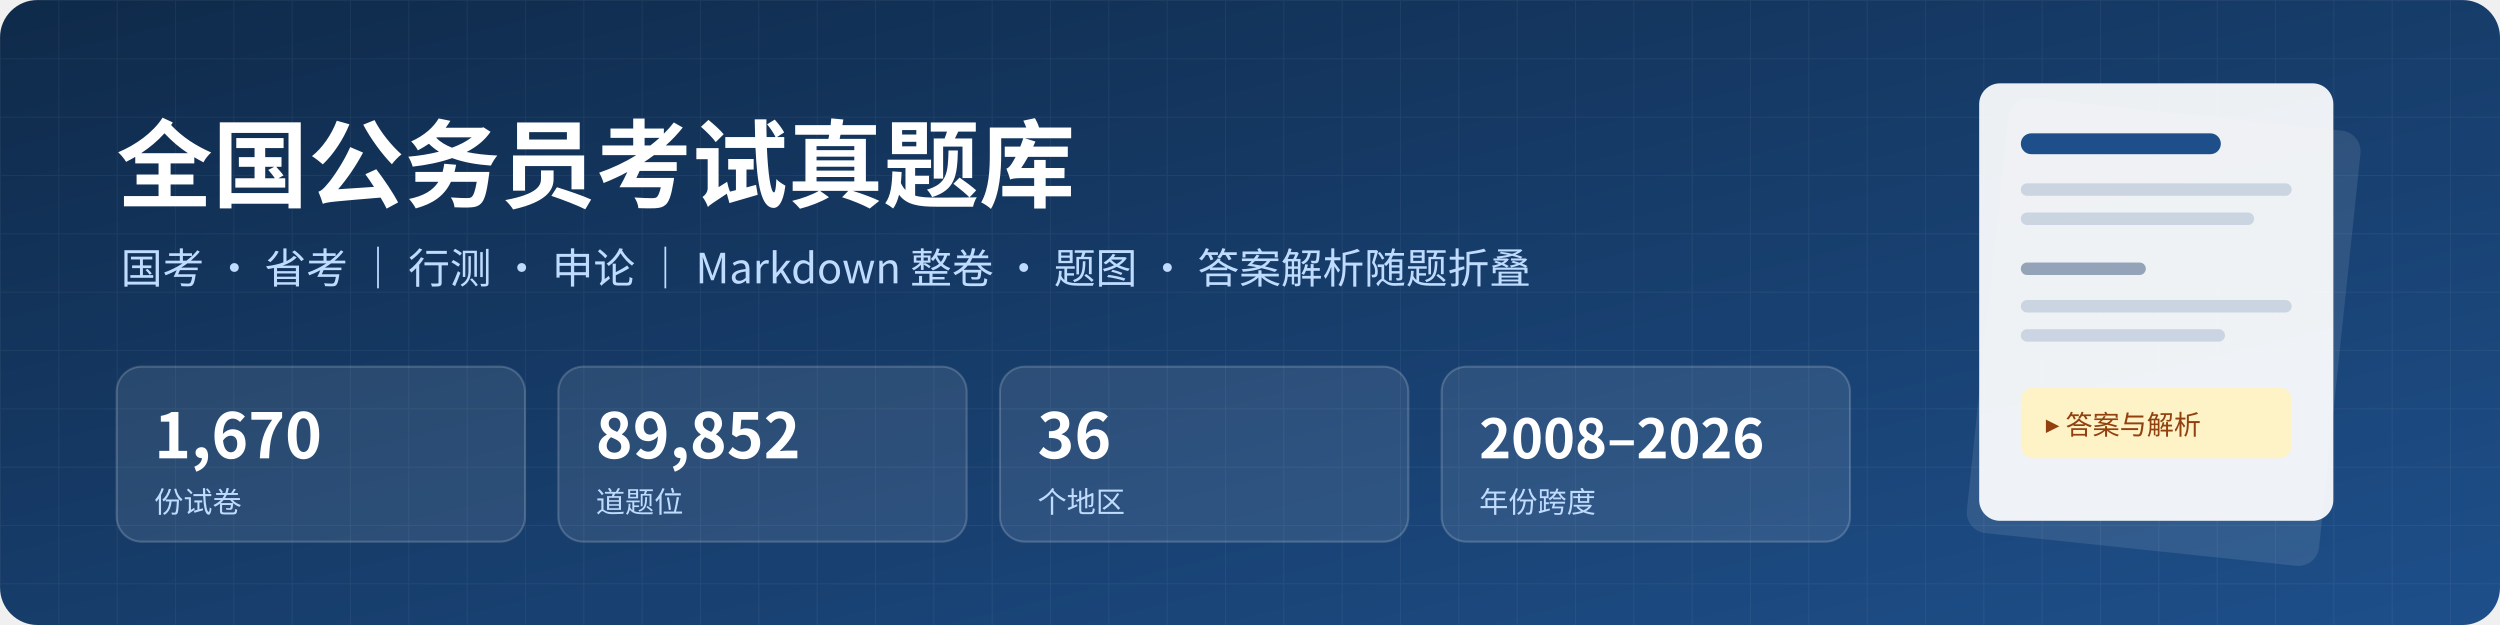
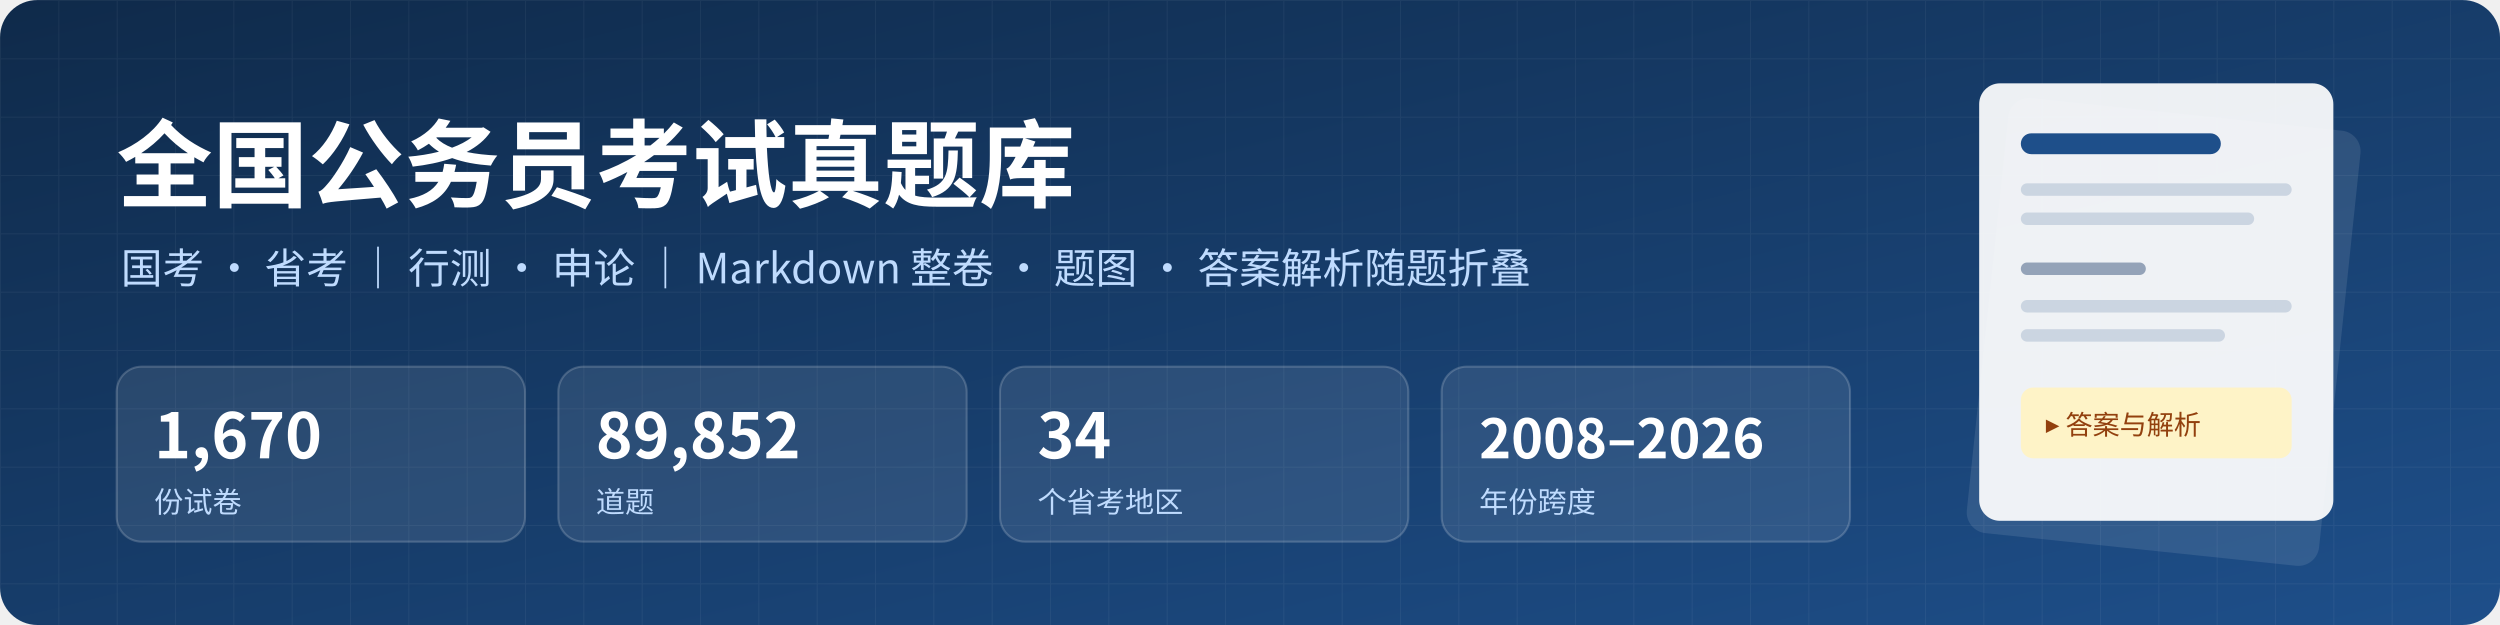
<svg xmlns="http://www.w3.org/2000/svg" width="1200" height="300" viewBox="0 0 1200 300" font-family="-apple-system,BlinkMacSystemFont,'Segoe UI','PingFang SC','Hiragino Sans GB','Microsoft YaHei','Noto Sans CJK SC',sans-serif">
  <defs>
    <linearGradient id="bg" x1="0" y1="0" x2="1" y2="1">
      <stop offset="0" stop-color="#0f2a4a" />
      <stop offset="1" stop-color="#1e4f8a" />
    </linearGradient>
    <pattern id="grid" width="28" height="28" patternUnits="userSpaceOnUse">
      <path d="M28 0H0V28" fill="none" stroke="#ffffff" stroke-opacity="0.05" />
    </pattern>
  </defs>
  <rect width="1200" height="300" rx="18" fill="url(#bg)" />
  <rect width="1200" height="300" rx="18" fill="url(#grid)" />
  <g transform="translate(965 46) rotate(6)">
    <rect width="170" height="210" rx="10" fill="#ffffff" fill-opacity="0.10" />
  </g>
  <g transform="translate(950 40)">
    <rect width="170" height="210" rx="10" fill="#ffffff" fill-opacity="0.92" />
    <rect x="20" y="24" width="96" height="10" rx="5" fill="#1e4f8a" />
    <rect x="20" y="48" width="130" height="6" rx="3" fill="#cbd5e1" />
    <rect x="20" y="62" width="112" height="6" rx="3" fill="#cbd5e1" />
    <rect x="20" y="86" width="60" height="6" rx="3" fill="#94a3b8" />
    <rect x="20" y="104" width="130" height="6" rx="3" fill="#cbd5e1" />
    <rect x="20" y="118" width="98" height="6" rx="3" fill="#cbd5e1" />
    <rect x="20" y="146" width="130" height="34" rx="6" fill="#fef3c7" />
    <text x="32" y="168" font-size="13" fill="#92400e">▸ 答案与解析</text>
  </g>
  <text x="56" y="96" font-size="46" font-weight="800" fill="#ffffff">全国公务员考试真题库</text>
  <text x="58" y="136" font-size="20" fill="#bfdbfe">国考 · 省考 ｜ 行测 · 申论 ｜ Markdown 整卷 · 题图 · 答案解析随题折叠</text>
  <rect x="56" y="176" width="196" height="84" rx="12" fill="#ffffff" fill-opacity="0.09" stroke="#ffffff" stroke-opacity="0.18" />
  <text x="74" y="220" font-size="30" font-weight="700" fill="#ffffff">1,670</text>
  <text x="74" y="246" font-size="14" fill="#bfdbfe">份试卷</text>
  <rect x="268" y="176" width="196" height="84" rx="12" fill="#ffffff" fill-opacity="0.09" stroke="#ffffff" stroke-opacity="0.18" />
  <text x="286" y="220" font-size="30" font-weight="700" fill="#ffffff">89,852</text>
-   <text x="286" y="246" font-size="14" fill="#bfdbfe">道题位</text>
+   <text x="286" y="246" font-size="14" fill="#bfdbfe">道题</text>
  <rect x="480" y="176" width="196" height="84" rx="12" fill="#ffffff" fill-opacity="0.09" stroke="#ffffff" stroke-opacity="0.18" />
-   <text x="498" y="220" font-size="30" font-weight="700" fill="#ffffff">36</text>
-   <text x="498" y="246" font-size="14" fill="#bfdbfe">个地区</text>
+   <text x="498" y="220" font-size="30" font-weight="700" fill="#ffffff">34</text>
+   <text x="498" y="246" font-size="14" fill="#bfdbfe">个省考地区</text>
  <rect x="692" y="176" width="196" height="84" rx="12" fill="#ffffff" fill-opacity="0.09" stroke="#ffffff" stroke-opacity="0.18" />
  <text x="710" y="220" font-size="26" font-weight="700" fill="#ffffff">2008–2026</text>
  <text x="710" y="246" font-size="14" fill="#bfdbfe">年份跨度</text>
</svg>
